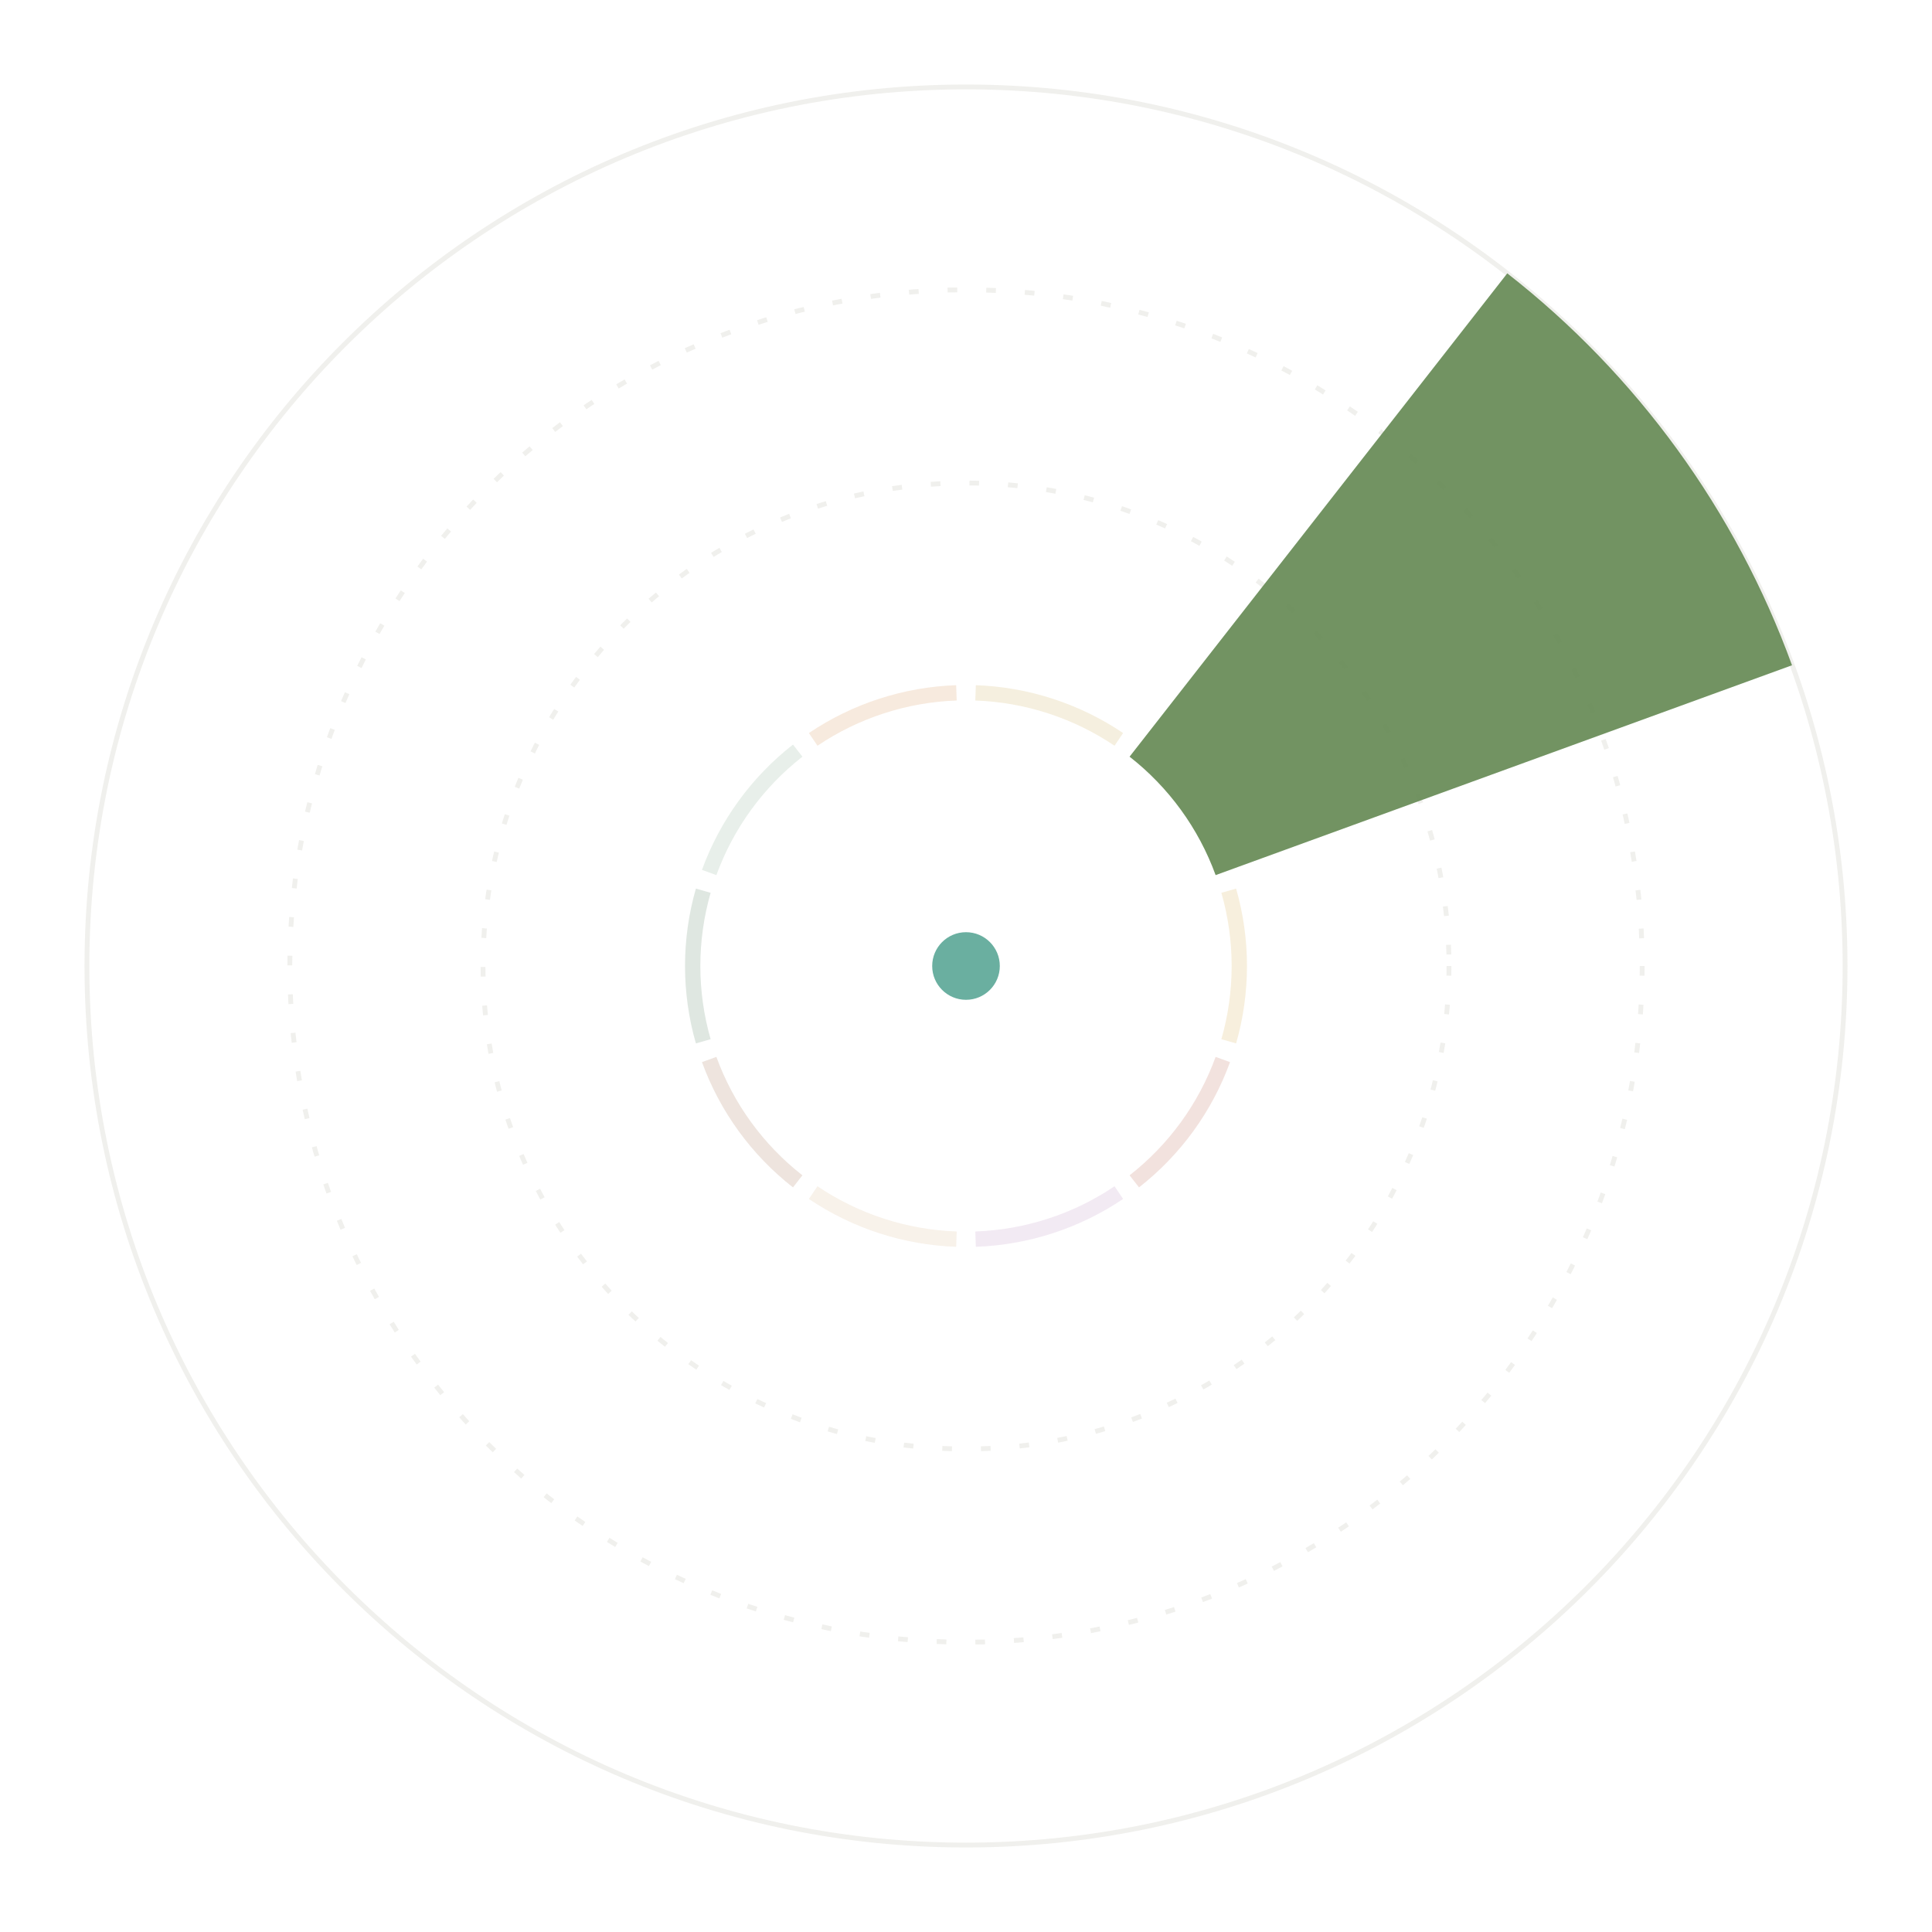
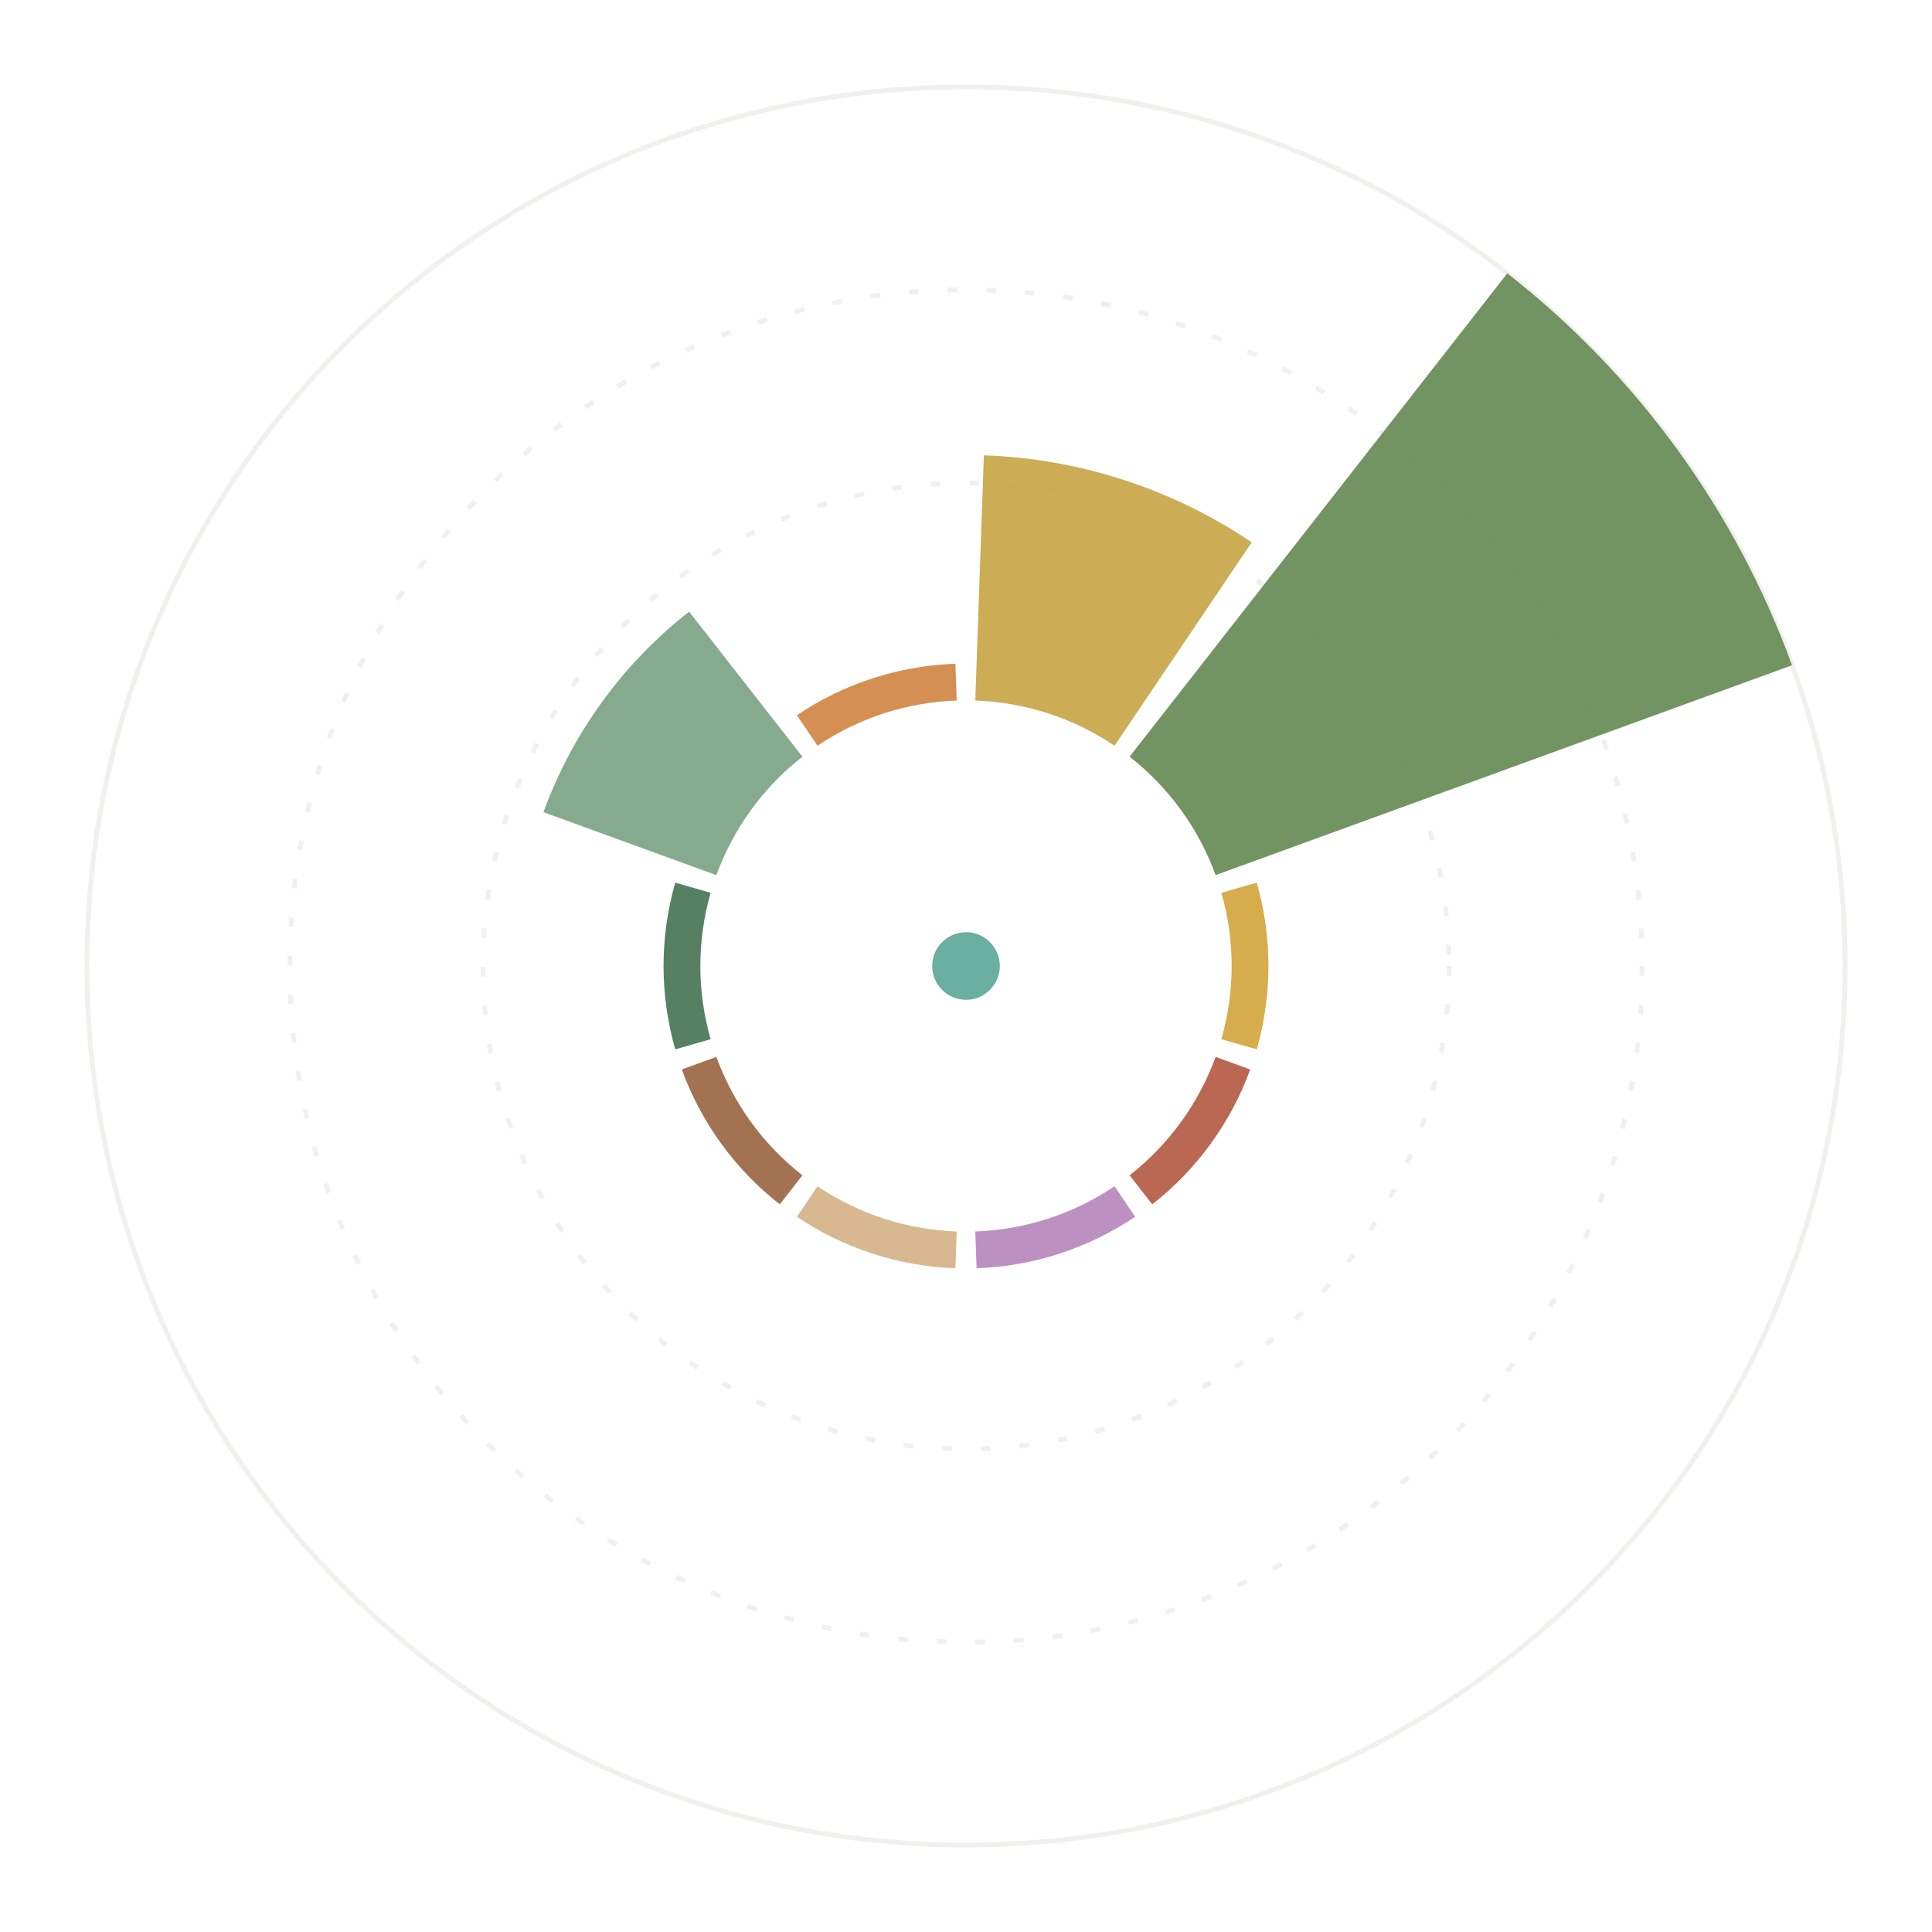
- <svg xmlns="http://www.w3.org/2000/svg" style="color:#9c9a84" role="img" aria-label="Earthy / Dank" viewBox="0 0 400 400" width="480" height="480">
+ <svg xmlns="http://www.w3.org/2000/svg" style="color:#9c9a84" role="img" aria-label="Earthy / Dank — illustrative blend, not a measured flower" viewBox="0 0 400 400" width="480" height="480">
  <circle cx="200" cy="200" r="182" fill="none" stroke="currentColor" opacity=".15" />
  <circle cx="200" cy="200" r="100" fill="none" stroke="currentColor" opacity=".15" stroke-dasharray="2 6" />
  <circle cx="200" cy="200" r="140" fill="none" stroke="currentColor" opacity=".15" stroke-dasharray="2 6" />
-   <path d="M201.925,145.034 L202.036,141.861 A58.175,58.175 0 0 1 232.527,151.768 L230.751,154.4 A55,55 0 0 0 201.925,145.034" fill="#C9A84C" opacity="0.18" />
+   <path d="M201.925,145.034 L203.702,94.265 A105.8,105.8 0 0 1 259.154,112.282 L230.751,154.4 A55,55 0 0 0 201.925,145.034" fill="#C9A84C" opacity="0.95" />
  <path d="M233.865,156.663 L312.064,56.593 A182,182 0 0 1 371.018,137.736 L251.681,181.184 A55,55 0 0 0 233.865,156.663" fill="#6B8E5A" opacity="0.95" />
-   <path d="M252.871,184.845 L255.923,183.97 A58.175,58.175 0 0 1 255.923,216.03 L252.871,215.155 A55,55 0 0 0 252.871,184.845" fill="#D4A843" opacity="0.18" />
-   <path d="M251.681,218.816 L254.665,219.902 A58.175,58.175 0 0 1 235.82,245.839 L233.865,243.337 A55,55 0 0 0 251.681,218.816" fill="#B75F4A" opacity="0.18" />
-   <path d="M230.751,245.6 L232.527,248.232 A58.175,58.175 0 0 1 202.036,258.139 L201.925,254.966 A55,55 0 0 0 230.751,245.6" fill="#B98BBE" opacity="0.18" />
-   <path d="M198.075,254.966 L197.964,258.139 A58.175,58.175 0 0 1 167.473,248.232 L169.249,245.6 A55,55 0 0 0 198.075,254.966" fill="#D6B58A" opacity="0.18" />
-   <path d="M166.135,243.337 L164.18,245.839 A58.175,58.175 0 0 1 145.335,219.902 L148.319,218.816 A55,55 0 0 0 166.135,243.337" fill="#9E6B4A" opacity="0.18" />
-   <path d="M147.129,215.155 L144.077,216.03 A58.175,58.175 0 0 1 144.077,183.97 L147.129,184.845 A55,55 0 0 0 147.129,215.155" fill="#4F7A5B" opacity="0.18" />
-   <path d="M148.319,181.184 L145.335,180.098 A58.175,58.175 0 0 1 164.18,154.161 L166.135,156.663 A55,55 0 0 0 148.319,181.184" fill="#7FA688" opacity="0.18" />
-   <path d="M169.249,154.4 L167.473,151.768 A58.175,58.175 0 0 1 197.964,141.861 L198.075,145.034 A55,55 0 0 0 169.249,154.4" fill="#D28B49" opacity="0.18" />
+   <path d="M252.871,184.845 L260.196,182.745 A62.62,62.62 0 0 1 260.196,217.255 L252.871,215.155 A55,55 0 0 0 252.871,184.845" fill="#D4A843" opacity="0.95" />
+   <path d="M251.681,218.816 L258.842,221.423 A62.62,62.62 0 0 1 238.557,249.342 L233.865,243.337 A55,55 0 0 0 251.681,218.816" fill="#B75F4A" opacity="0.95" />
+   <path d="M230.751,245.6 L235.012,251.918 A62.62,62.62 0 0 1 202.191,262.582 L201.925,254.966 A55,55 0 0 0 230.751,245.6" fill="#B98BBE" opacity="0.95" />
+   <path d="M198.075,254.966 L197.809,262.582 A62.62,62.62 0 0 1 164.988,251.918 L169.249,245.6 A55,55 0 0 0 198.075,254.966" fill="#D6B58A" opacity="0.95" />
+   <path d="M166.135,243.337 L161.443,249.342 A62.62,62.62 0 0 1 141.158,221.423 L148.319,218.816 A55,55 0 0 0 166.135,243.337" fill="#9E6B4A" opacity="0.95" />
+   <path d="M147.129,215.155 L139.804,217.255 A62.62,62.62 0 0 1 139.804,182.745 L147.129,184.845 A55,55 0 0 0 147.129,215.155" fill="#4F7A5B" opacity="0.95" />
+   <path d="M148.319,181.184 L112.518,168.15 A93.1,93.1 0 0 1 142.675,126.642 L166.135,156.663 A55,55 0 0 0 148.319,181.184" fill="#7FA688" opacity="0.95" />
+   <path d="M169.249,154.4 L164.988,148.082 A62.62,62.62 0 0 1 197.809,137.418 L198.075,145.034 A55,55 0 0 0 169.249,154.4" fill="#D28B49" opacity="0.95" />
  <circle cx="200" cy="200" r="7" fill="#6aafa0" />
</svg>
